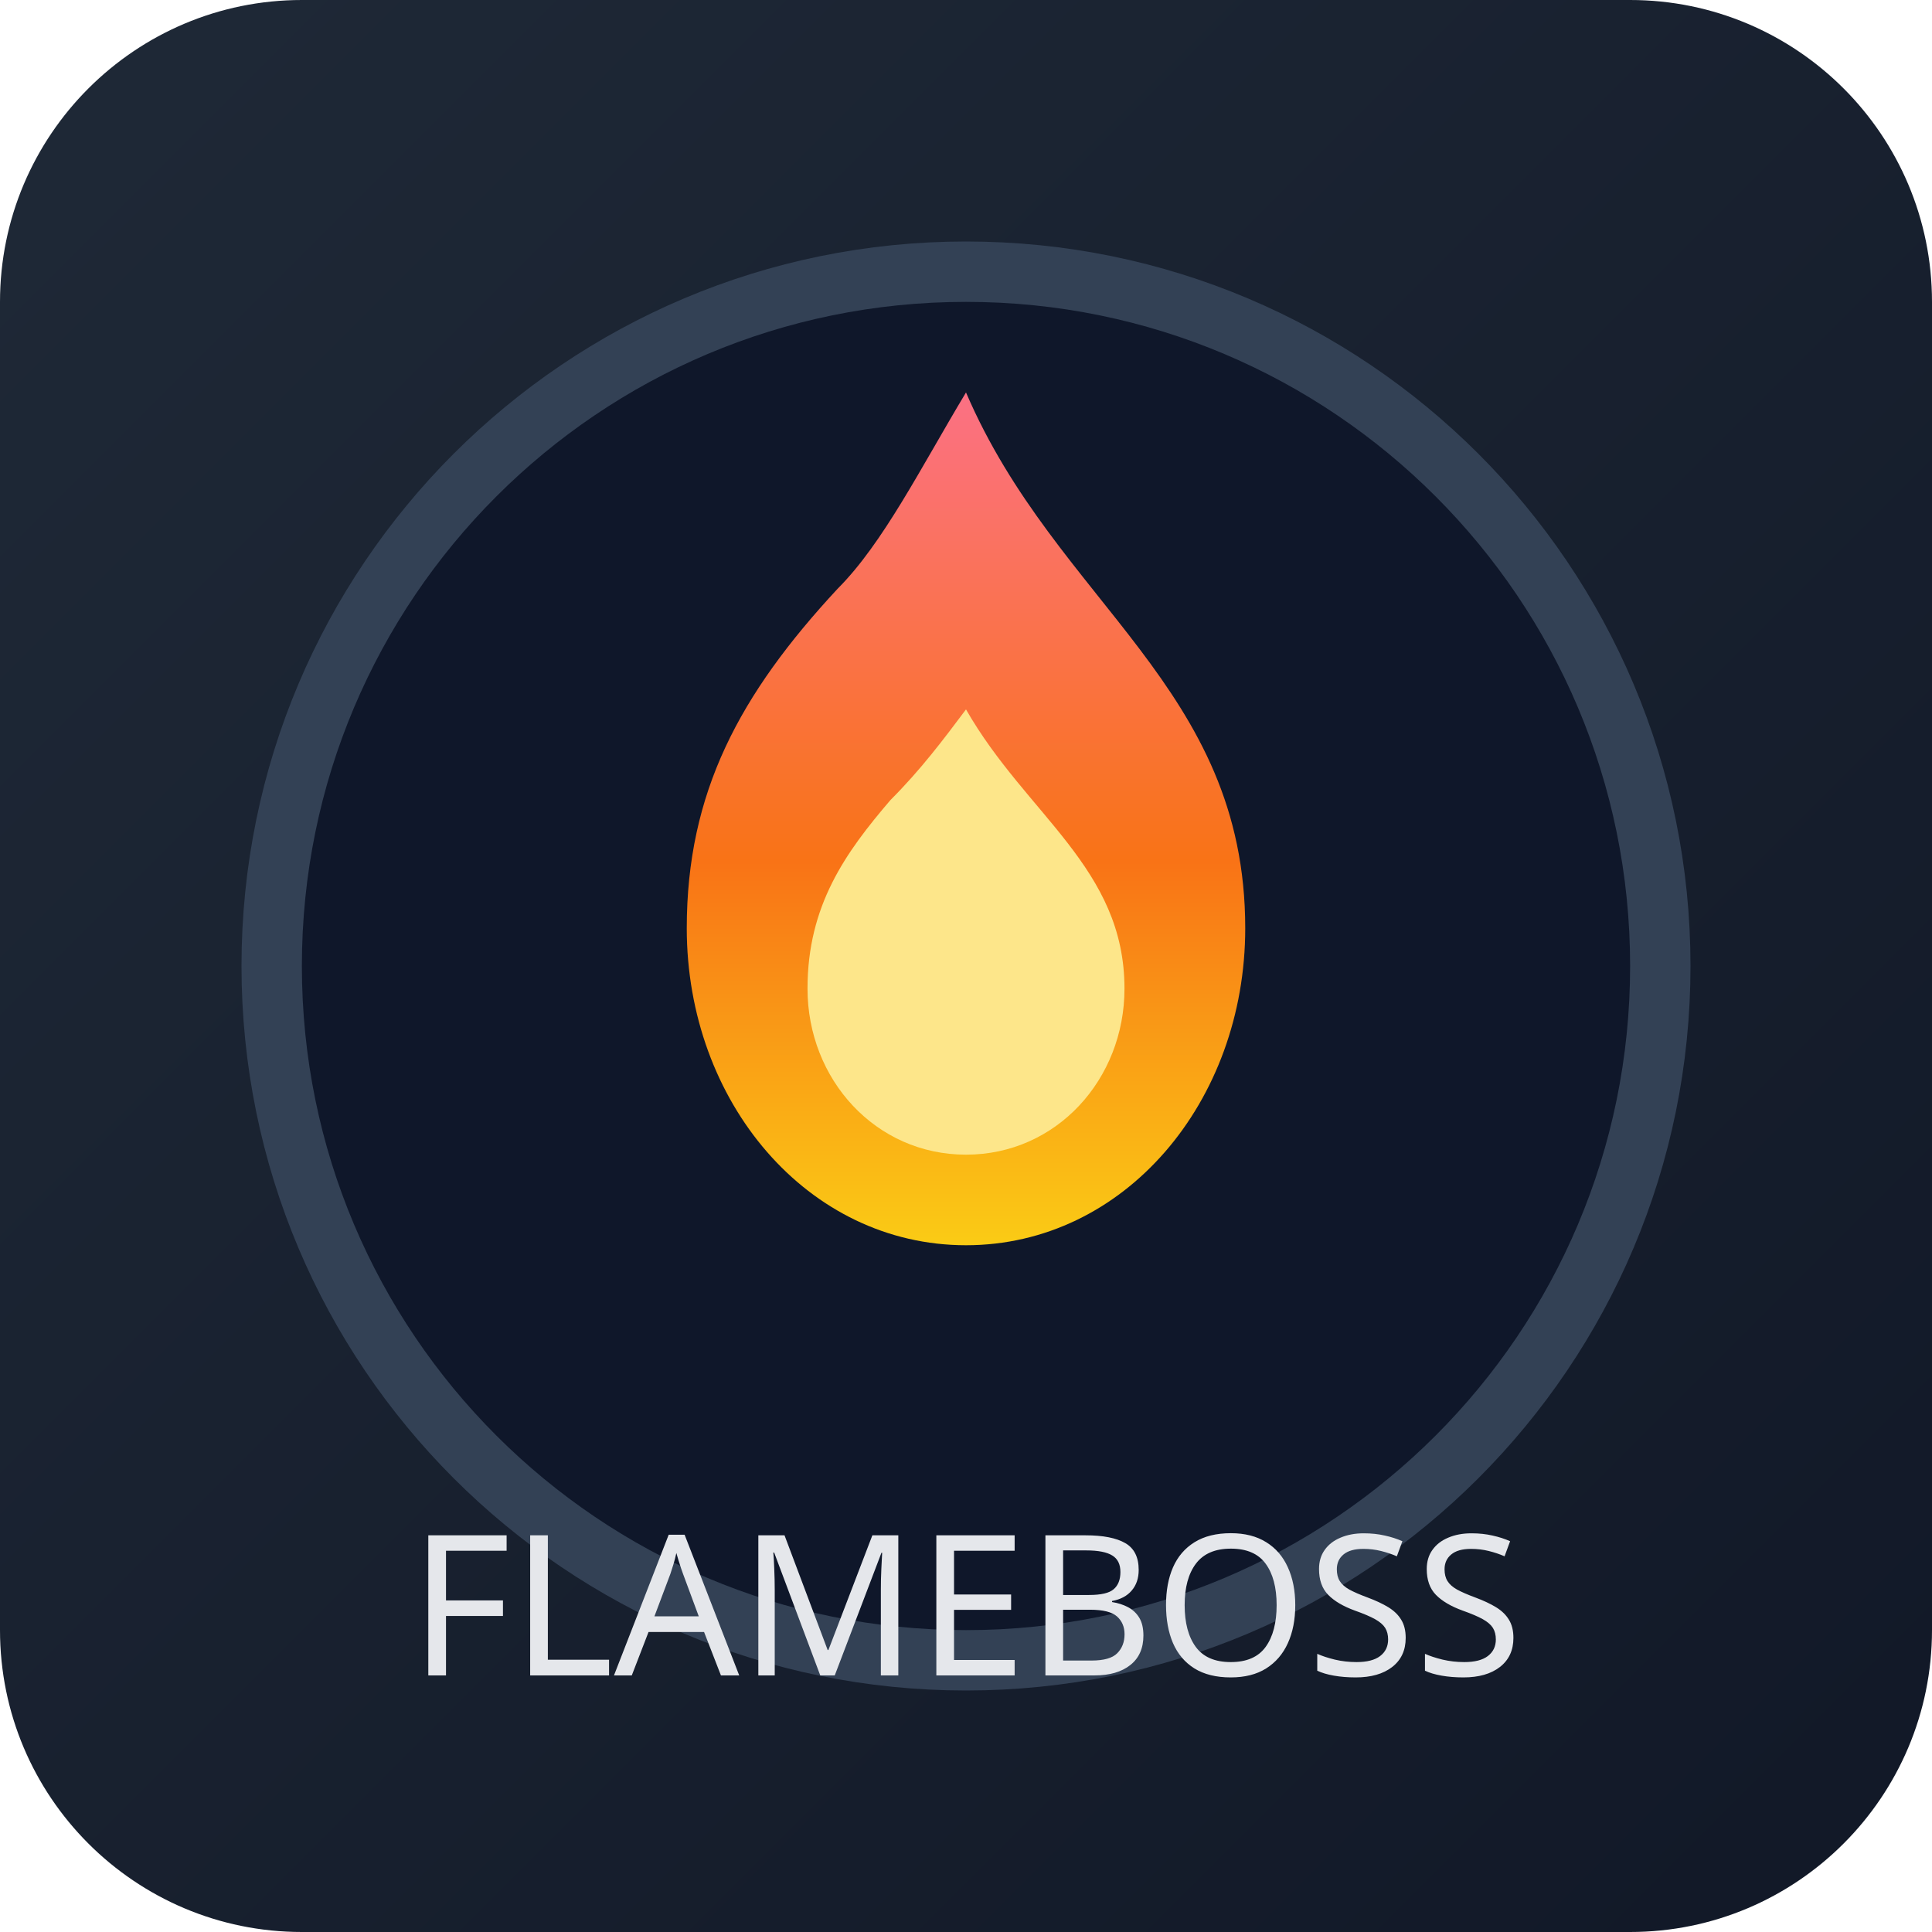
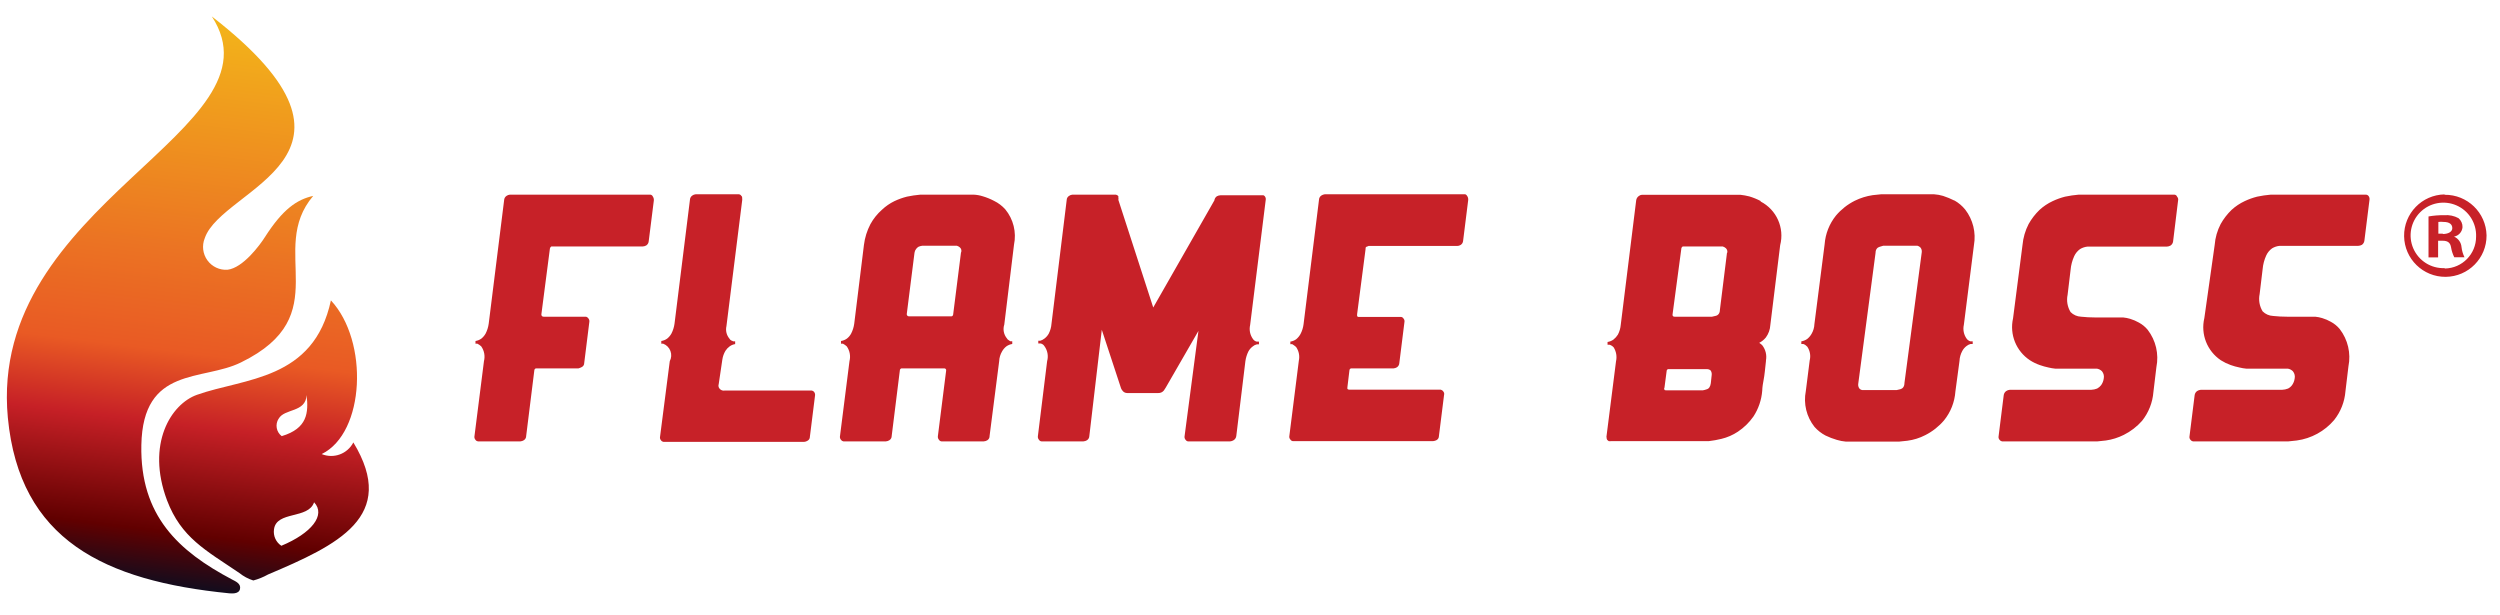
- <svg xmlns="http://www.w3.org/2000/svg" viewBox="0 0 256 256" role="img" aria-label="Flame Boss">
+ <svg xmlns="http://www.w3.org/2000/svg" id="Layer_1" data-name="Layer 1" viewBox="0 0 200.74 49.32">
  <defs>
-     <linearGradient id="bg" x1="0" y1="0" x2="1" y2="1">
-       <stop offset="0%" stop-color="#1f2937" />
-       <stop offset="100%" stop-color="#111827" />
-     </linearGradient>
-     <linearGradient id="flameOuter" x1="0" y1="0" x2="0" y2="1">
-       <stop offset="0%" stop-color="#fb7185" />
-       <stop offset="55%" stop-color="#f97316" />
-       <stop offset="100%" stop-color="#facc15" />
+     <style>.cls-1{fill:#c72128;}.cls-2{fill:url(#linear-gradient);}</style>
+     <linearGradient id="linear-gradient" x1="13.5" y1="48.06" x2="19.36" y2="0.18" gradientUnits="userSpaceOnUse">
+       <stop offset="0" stop-color="#000f24" />
+       <stop offset="0.11" stop-color="#610000" />
+       <stop offset="0.29" stop-color="#c62026" />
+       <stop offset="0.41" stop-color="#e95a24" />
+       <stop offset="0.57" stop-color="#eb7223" />
+       <stop offset="0.96" stop-color="#f3b31a" />
    </linearGradient>
  </defs>
-   <rect width="256" height="256" rx="40" fill="url(#bg)" />
-   <circle cx="128" cy="128" r="92" fill="#0f172a" stroke="#334155" stroke-width="8" />
-   <path d="M128 52c12 28 37 39 37 71 0 23-16 42-37 42s-37-19-37-42c0-18 7-31 20-45 6-6 11-16 17-26z" fill="url(#flameOuter)" />
-   <path d="M128 94c8 14 21 21 21 37 0 12-9 22-21 22s-21-10-21-22c0-11 5-18 11-25 4-4 7-8 10-12z" fill="#fde68a" />
-   <text x="128" y="222" text-anchor="middle" font-family="Verdana, sans-serif" font-size="26" fill="#e5e7eb">FLAMEBOSS</text>
+   <path class="cls-1" d="M117.66,15.6l-.14,0H106.37a.65.65,0,0,0-.27.1.42.42,0,0,0-.19.34l-1.24,10a2.29,2.29,0,0,1-.25.79,1.45,1.45,0,0,1-.34.41,1.08,1.08,0,0,1-.47.19v.21a.45.45,0,0,1,.16,0,2.13,2.13,0,0,1,.3.22,1.41,1.41,0,0,1,.22,1.11L103.53,35a.32.32,0,0,0,.08.29.27.27,0,0,0,.19.13h11.28a.67.67,0,0,0,.27-.08.37.37,0,0,0,.19-.33l.41-3.28a.33.33,0,0,0,0-.2.57.57,0,0,0-.08-.13.42.42,0,0,0-.18-.11l-.12,0h-7.21a.22.22,0,0,1-.17-.06s0-.06,0-.13l.16-1.33c0-.11.06-.17.13-.19l.14,0h3.28a.6.6,0,0,0,.27-.09.43.43,0,0,0,.19-.34l.41-3.28a.33.33,0,0,0-.08-.3.25.25,0,0,0-.18-.12l-.12,0h-3.28a.13.13,0,0,1-.14-.08s0-.06,0-.14l.68-5.23c0-.11,0-.18.12-.2l.12-.05H117a.52.52,0,0,0,.28-.08.42.42,0,0,0,.2-.32l.41-3.28a.49.49,0,0,0-.08-.33A.28.28,0,0,0,117.66,15.6ZM65.18,31.36l-.12,0H58.17a.32.32,0,0,1-.13,0,.44.44,0,0,1-.25-.14.37.37,0,0,1-.08-.38L58,28.88a1.94,1.94,0,0,1,.25-.71,1.32,1.32,0,0,1,.34-.36,1,1,0,0,1,.44-.18v-.22l-.16,0a.53.53,0,0,0-.15-.07.36.36,0,0,1-.15-.15,1.15,1.15,0,0,1-.24-1l1.27-10.15c0-.16,0-.27-.08-.32a.25.25,0,0,0-.19-.12l-.13,0H55.86a.53.53,0,0,0-.27.1.43.43,0,0,0-.19.34L54.16,26a2.45,2.45,0,0,1-.25.79,1.4,1.4,0,0,1-.34.4,1.08,1.08,0,0,1-.47.19v.22a.45.45,0,0,1,.16,0A1,1,0,0,1,53.78,29L53,35.06a.33.33,0,0,0,.08.3.28.28,0,0,0,.19.12l.13,0H64.57a.54.54,0,0,0,.27-.09.35.35,0,0,0,.19-.32l.41-3.28a.38.38,0,0,0-.08-.33A.29.29,0,0,0,65.18,31.36Zm36.45-15.29a.36.36,0,0,0-.08-.32.26.26,0,0,0-.1-.07l-.09,0-.11,0H98a.67.67,0,0,0-.29.08.46.46,0,0,0-.2.33l-4.91,8.6L89.8,16.05a.41.41,0,0,0,0-.19.37.37,0,0,0,0-.11.33.33,0,0,0-.2-.12l-.13,0H86.11a.53.53,0,0,0-.27.1.4.4,0,0,0-.19.34L84.43,26a2.08,2.08,0,0,1-.22.79,1.27,1.27,0,0,1-.35.4,1,1,0,0,1-.33.17l-.16,0v.22l.19,0a.46.46,0,0,1,.3.21A1.4,1.4,0,0,1,84.08,29L83.34,35a.37.37,0,0,0,.09.32.26.26,0,0,0,.19.12l.13,0H87a.6.6,0,0,0,.28-.09.42.42,0,0,0,.19-.35l1-8.52L90,31.13a.53.53,0,0,0,.11.21.47.47,0,0,0,.4.22H93a.55.55,0,0,0,.45-.2,2.13,2.13,0,0,0,.15-.23l2.63-4.56L95.12,35a.36.36,0,0,0,.08.32.27.27,0,0,0,.17.12l.13,0h3.28a.6.6,0,0,0,.27-.09.46.46,0,0,0,.22-.35L100,29a2.58,2.58,0,0,1,.24-.78,1.23,1.23,0,0,1,.36-.41.73.73,0,0,1,.32-.16l.17,0v-.22l-.19,0a.51.51,0,0,1-.3-.22,1.38,1.38,0,0,1-.22-1.11Zm-49.4-.44-.14,0H40.94a.53.53,0,0,0-.27.1.43.43,0,0,0-.19.34L39.24,26a2.45,2.45,0,0,1-.25.79,1.4,1.4,0,0,1-.34.4,1.08,1.08,0,0,1-.47.19v.22a.45.45,0,0,1,.16,0,1.39,1.39,0,0,1,.3.21A1.44,1.44,0,0,1,38.86,29L38.1,35a.36.36,0,0,0,.08.32.28.28,0,0,0,.19.12l.13,0h3.29a.6.6,0,0,0,.27-.09.4.4,0,0,0,.19-.35l.65-5.23c0-.11.06-.17.13-.19l.14,0h3.28a1.27,1.27,0,0,0,.27-.11.35.35,0,0,0,.19-.32l.41-3.29a.35.35,0,0,0-.08-.3.32.32,0,0,0-.18-.13l-.12,0H43.66a.17.17,0,0,1-.19-.19L44.15,20a.27.27,0,0,1,.12-.21l.12,0h7.22a.63.63,0,0,0,.28-.08.45.45,0,0,0,.2-.35l.41-3.26a.48.48,0,0,0-.08-.32A.25.25,0,0,0,52.23,15.63Zm27.59.5a5,5,0,0,0-.91-.37,2.82,2.82,0,0,0-.73-.13l-.34,0H73.9a8.93,8.93,0,0,0-1.08.16,5.55,5.55,0,0,0-1,.36,4,4,0,0,0-1,.69A4.31,4.31,0,0,0,69.89,18a4.9,4.9,0,0,0-.52,1.67L68.59,26a2.45,2.45,0,0,1-.25.79,1.26,1.26,0,0,1-.34.4,1.08,1.08,0,0,1-.47.19v.22a.45.45,0,0,1,.16,0,1.39,1.39,0,0,1,.3.21A1.44,1.44,0,0,1,68.21,29L67.45,35a.36.36,0,0,0,.08.32.28.28,0,0,0,.19.12l.13,0h3.29a.6.6,0,0,0,.27-.09.4.4,0,0,0,.19-.35l.65-5.23c0-.11.06-.17.13-.19l.14,0H75.8a.15.15,0,0,1,.17.19L75.31,35a.37.37,0,0,0,.09.32.26.26,0,0,0,.19.12l.13,0H79a.6.6,0,0,0,.28-.09.39.39,0,0,0,.18-.35L80.23,29a1.68,1.68,0,0,1,.23-.78,1.34,1.34,0,0,1,.35-.41,1.13,1.13,0,0,1,.47-.19v-.22l-.16,0L81,27.32a.36.36,0,0,1-.15-.15,1.17,1.17,0,0,1-.21-1.11l.78-6.41a3.38,3.38,0,0,0-.7-2.84A2.94,2.94,0,0,0,79.82,16.13ZM77.16,20.3l-.62,4.91c0,.11-.06.18-.13.19l-.12,0H73a.17.17,0,0,1-.19-.19l.62-4.91a.62.62,0,0,1,.13-.31.67.67,0,0,1,.2-.18,1.26,1.26,0,0,1,.3-.08H76.7l.13,0a.66.66,0,0,1,.25.14A.36.36,0,0,1,77.16,20.3ZM190,15.63l-.13,0h-7.54a8.82,8.82,0,0,0-1.09.16,5.55,5.55,0,0,0-1,.36,4.18,4.18,0,0,0-1.05.7,4.92,4.92,0,0,0-.88,1.14,4.38,4.38,0,0,0-.48,1.68L177,25.54a3.19,3.19,0,0,0,1.33,3.39,4,4,0,0,0,.78.38,5,5,0,0,0,.72.2,3.44,3.44,0,0,0,.53.09h3.13l.21,0a.74.74,0,0,1,.41.21.7.7,0,0,1,.14.6,1.18,1.18,0,0,1-.21.52.91.91,0,0,1-.32.27,1.44,1.44,0,0,1-.48.1h-6.53a.59.59,0,0,0-.29.1.48.48,0,0,0-.2.34l-.41,3.28a.33.33,0,0,0,.08.3.31.31,0,0,0,.19.12l.14,0h7.54l.66-.07a4.79,4.79,0,0,0,3-1.64,4.25,4.25,0,0,0,.91-2.31l.24-2a3.72,3.72,0,0,0-.7-3,2.39,2.39,0,0,0-.71-.58,3.34,3.34,0,0,0-.7-.3,2.88,2.88,0,0,0-.56-.11h-2.26a10.37,10.37,0,0,1-1.12-.06,1.26,1.26,0,0,1-.84-.37,1.91,1.91,0,0,1-.24-1.39l.24-2a3.34,3.34,0,0,1,.29-1.1,1.44,1.44,0,0,1,.47-.57,1.42,1.42,0,0,1,.61-.2q.34,0,.75,0h5.56a.67.67,0,0,0,.29-.08.48.48,0,0,0,.2-.33l.41-3.28a.4.4,0,0,0-.08-.32A.27.27,0,0,0,190,15.63Zm-48.63.51a5,5,0,0,0-.91-.37,5.07,5.07,0,0,0-.72-.13l-.33,0h-7.57a.45.45,0,0,0-.25.1.5.5,0,0,0-.21.34l-1.24,10a2.06,2.06,0,0,1-.23.79,1.6,1.6,0,0,1-.36.4,1.13,1.13,0,0,1-.47.19v.22l.16,0a.76.76,0,0,1,.33.21,1.49,1.49,0,0,1,.19,1.12L129,35a.22.22,0,0,0,0,.12.39.39,0,0,0,.05.2l.12.1a.56.56,0,0,0,.21,0h7.84a8.17,8.17,0,0,0,1-.18,4.15,4.15,0,0,0,1.33-.58,4.72,4.72,0,0,0,1.24-1.21,4.41,4.41,0,0,0,.71-2.08s0-.3.1-.8.13-1,.2-1.58V29l0-.06a1.53,1.53,0,0,0-.3-1.22,1.42,1.42,0,0,0-.24-.19,1.72,1.72,0,0,0,.53-.43,1.86,1.86,0,0,0,.36-1l.79-6.41a3.08,3.08,0,0,0-1.57-3.51Zm-4,14.64q-.06.41-.33.48a1.6,1.6,0,0,1-.3.08h-2.95c-.08,0-.12,0-.14-.05a.14.14,0,0,1,0-.16l.17-1.3c0-.11.05-.17.12-.19l.12,0h3a.44.44,0,0,1,.3.11.54.54,0,0,1,.08.38Zm1.3-10.48-.57,4.59c0,.27-.15.43-.33.47l-.3.07h-3a.15.15,0,0,1-.17-.19L135,20a.23.23,0,0,1,.12-.21.56.56,0,0,1,.15,0h2.93l.13,0a.66.66,0,0,1,.25.14A.38.38,0,0,1,138.69,20.3Zm35.91-4.67-.13,0h-7.54a8.82,8.82,0,0,0-1.09.16,5.55,5.55,0,0,0-1,.36,4.18,4.18,0,0,0-1.05.7,4.92,4.92,0,0,0-.88,1.14,4.56,4.56,0,0,0-.49,1.68l-.76,5.89A3.19,3.19,0,0,0,163,28.93a3.74,3.74,0,0,0,.78.38,5.23,5.23,0,0,0,.71.2,3.89,3.89,0,0,0,.53.09h3.14l.21,0a.74.74,0,0,1,.41.21.7.7,0,0,1,.14.6,1.18,1.18,0,0,1-.21.52,1,1,0,0,1-.32.27,1.44,1.44,0,0,1-.48.1h-6.53a.56.56,0,0,0-.29.1.48.48,0,0,0-.2.34l-.41,3.28a.33.33,0,0,0,.08.3.31.31,0,0,0,.19.12l.14,0h7.54l.66-.07a4.71,4.71,0,0,0,1.44-.45A4.83,4.83,0,0,0,172,33.79a4.25,4.25,0,0,0,.91-2.31l.24-2a3.72,3.72,0,0,0-.7-3,2.39,2.39,0,0,0-.71-.58,3.34,3.34,0,0,0-.7-.3,3,3,0,0,0-.56-.11h-2.26a10.37,10.37,0,0,1-1.12-.06,1.26,1.26,0,0,1-.84-.37,1.91,1.91,0,0,1-.24-1.39l.24-2a3.34,3.34,0,0,1,.29-1.1,1.44,1.44,0,0,1,.47-.57,1.42,1.42,0,0,1,.61-.2q.35,0,.75,0H174a.63.63,0,0,0,.28-.08.46.46,0,0,0,.21-.33l.4-3.28a.34.34,0,0,0-.08-.32A.24.24,0,0,0,174.6,15.63Zm-17.66.47a6.37,6.37,0,0,0-.9-.37,3.25,3.25,0,0,0-.72-.13l-.33,0h-3.93l-.67.07a4.88,4.88,0,0,0-1.44.45,4.8,4.8,0,0,0-1.51,1.19,4.17,4.17,0,0,0-.91,2.31l-.82,6.4a1.68,1.68,0,0,1-.23.79,1.47,1.47,0,0,1-.35.41,1.19,1.19,0,0,1-.47.19v.21l.16,0a.8.8,0,0,1,.32.22,1.38,1.38,0,0,1,.19,1.11L145,31.4a3.52,3.52,0,0,0,.7,2.88,3.11,3.11,0,0,0,.88.69,5.81,5.81,0,0,0,.91.35,3.53,3.53,0,0,0,.73.14h4.26l.67-.07a4.35,4.35,0,0,0,1.44-.45,4.8,4.8,0,0,0,1.51-1.19,4.14,4.14,0,0,0,.91-2.31l.33-2.46a1.82,1.82,0,0,1,.22-.79,1.2,1.2,0,0,1,.35-.41.86.86,0,0,1,.32-.16l.17,0v-.21l-.18,0a.58.58,0,0,1-.31-.22,1.38,1.38,0,0,1-.22-1.11l.81-6.4a3.64,3.64,0,0,0-.7-2.85A3.06,3.06,0,0,0,156.94,16.1Zm-4,14.65c0,.29-.14.45-.32.5l-.3.07h-2.63l-.14,0a.36.36,0,0,1-.24-.14.51.51,0,0,1-.08-.37L150.6,20.3c0-.27.14-.43.32-.48l.3-.09h2.6l.14,0a.54.54,0,0,1,.24.14.49.49,0,0,1,.11.38ZM197.05,19v0a.84.84,0,0,0,.68-.76.91.91,0,0,0-.32-.72,2,2,0,0,0-1.14-.24,6.76,6.76,0,0,0-1.27.1v3.29h.77V19.33h.36c.42,0,.62.16.68.53a2.81,2.81,0,0,0,.26.8h.82a2.51,2.51,0,0,1-.24-.82A1,1,0,0,0,197.05,19Zm-.9-.24h-.36v-.94a1.82,1.82,0,0,1,.42,0c.48,0,.7.2.7.5S196.57,18.79,196.15,18.79Zm.14-3.15a3.31,3.31,0,1,0,3.37,3.29A3.33,3.33,0,0,0,196.29,15.64Zm0,5.92A2.63,2.63,0,1,1,198.82,19,2.55,2.55,0,0,1,196.31,21.56Z" />
+   <path class="cls-2" d="M18.63,46.53c-4.29-2.27-7.39-5.11-7.28-10.79.12-6.38,4.91-5.11,8-6.64,7.74-3.78,2.07-9,5.8-13.37-1.31.29-2.44,1.06-3.88,3.31-.39.62-1.75,2.47-3,2.62a1.84,1.84,0,0,1-1.83-2.53c1.37-4.1,15.13-6.51.57-17.81C23,10.51-1,16.23.63,33.54c.94,9.82,7.75,13.1,17.77,14.1.14,0,.77.1.87-.34S18.91,46.68,18.63,46.53Zm9.74-11a2,2,0,0,1-2.54.93c3.49-1.71,3.79-9.07.74-12.34-1.37,6.43-6.95,6.23-10.75,7.58-2.09.74-4.1,3.95-2.41,8.47,1.14,3,3.09,4,5.81,5.84a3.43,3.43,0,0,0,1.12.6,5.07,5.07,0,0,0,1.18-.48C27.08,43.77,32,41.49,28.37,35.52Zm-6-1.9c.46-.85,2.18-.48,2.25-1.91.16,1.42.07,2.68-2,3.3A1.05,1.05,0,0,1,22.37,33.62Zm.23,10.2A1.35,1.35,0,0,1,22,42.51c.19-1.51,2.76-.8,3.22-2.18C26.19,41.36,25,42.82,22.6,43.82Z" />
</svg>
